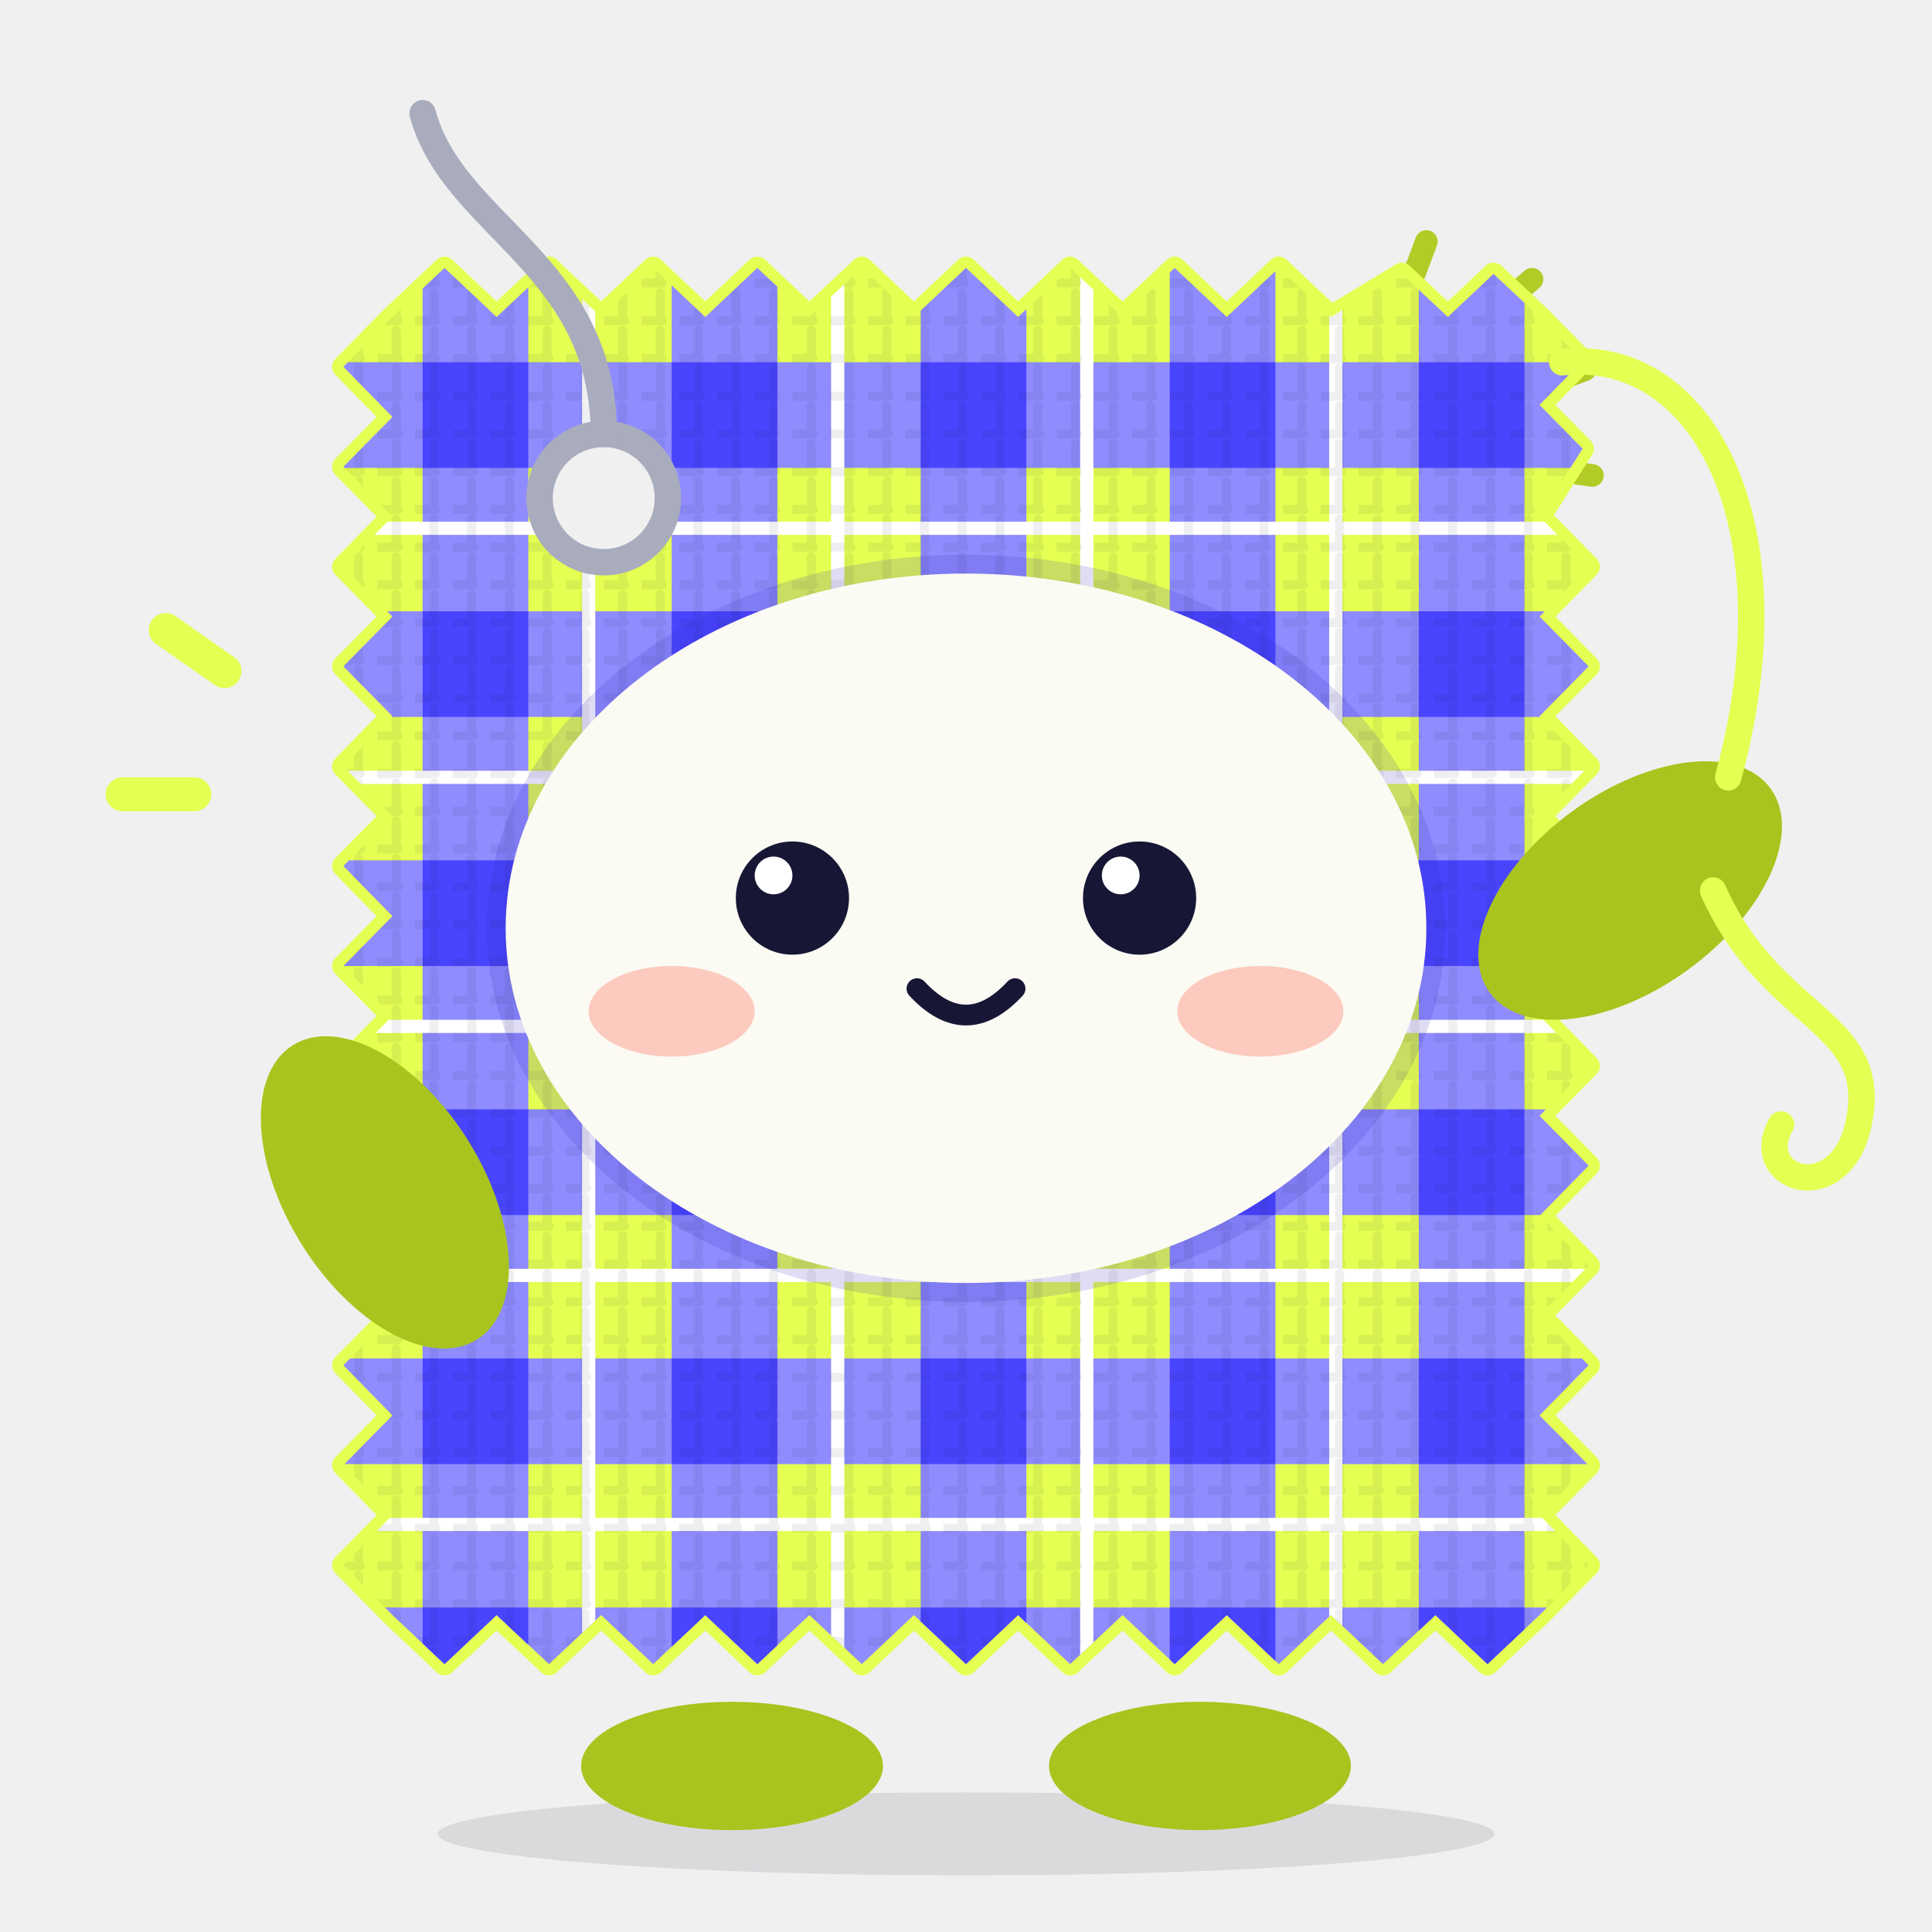
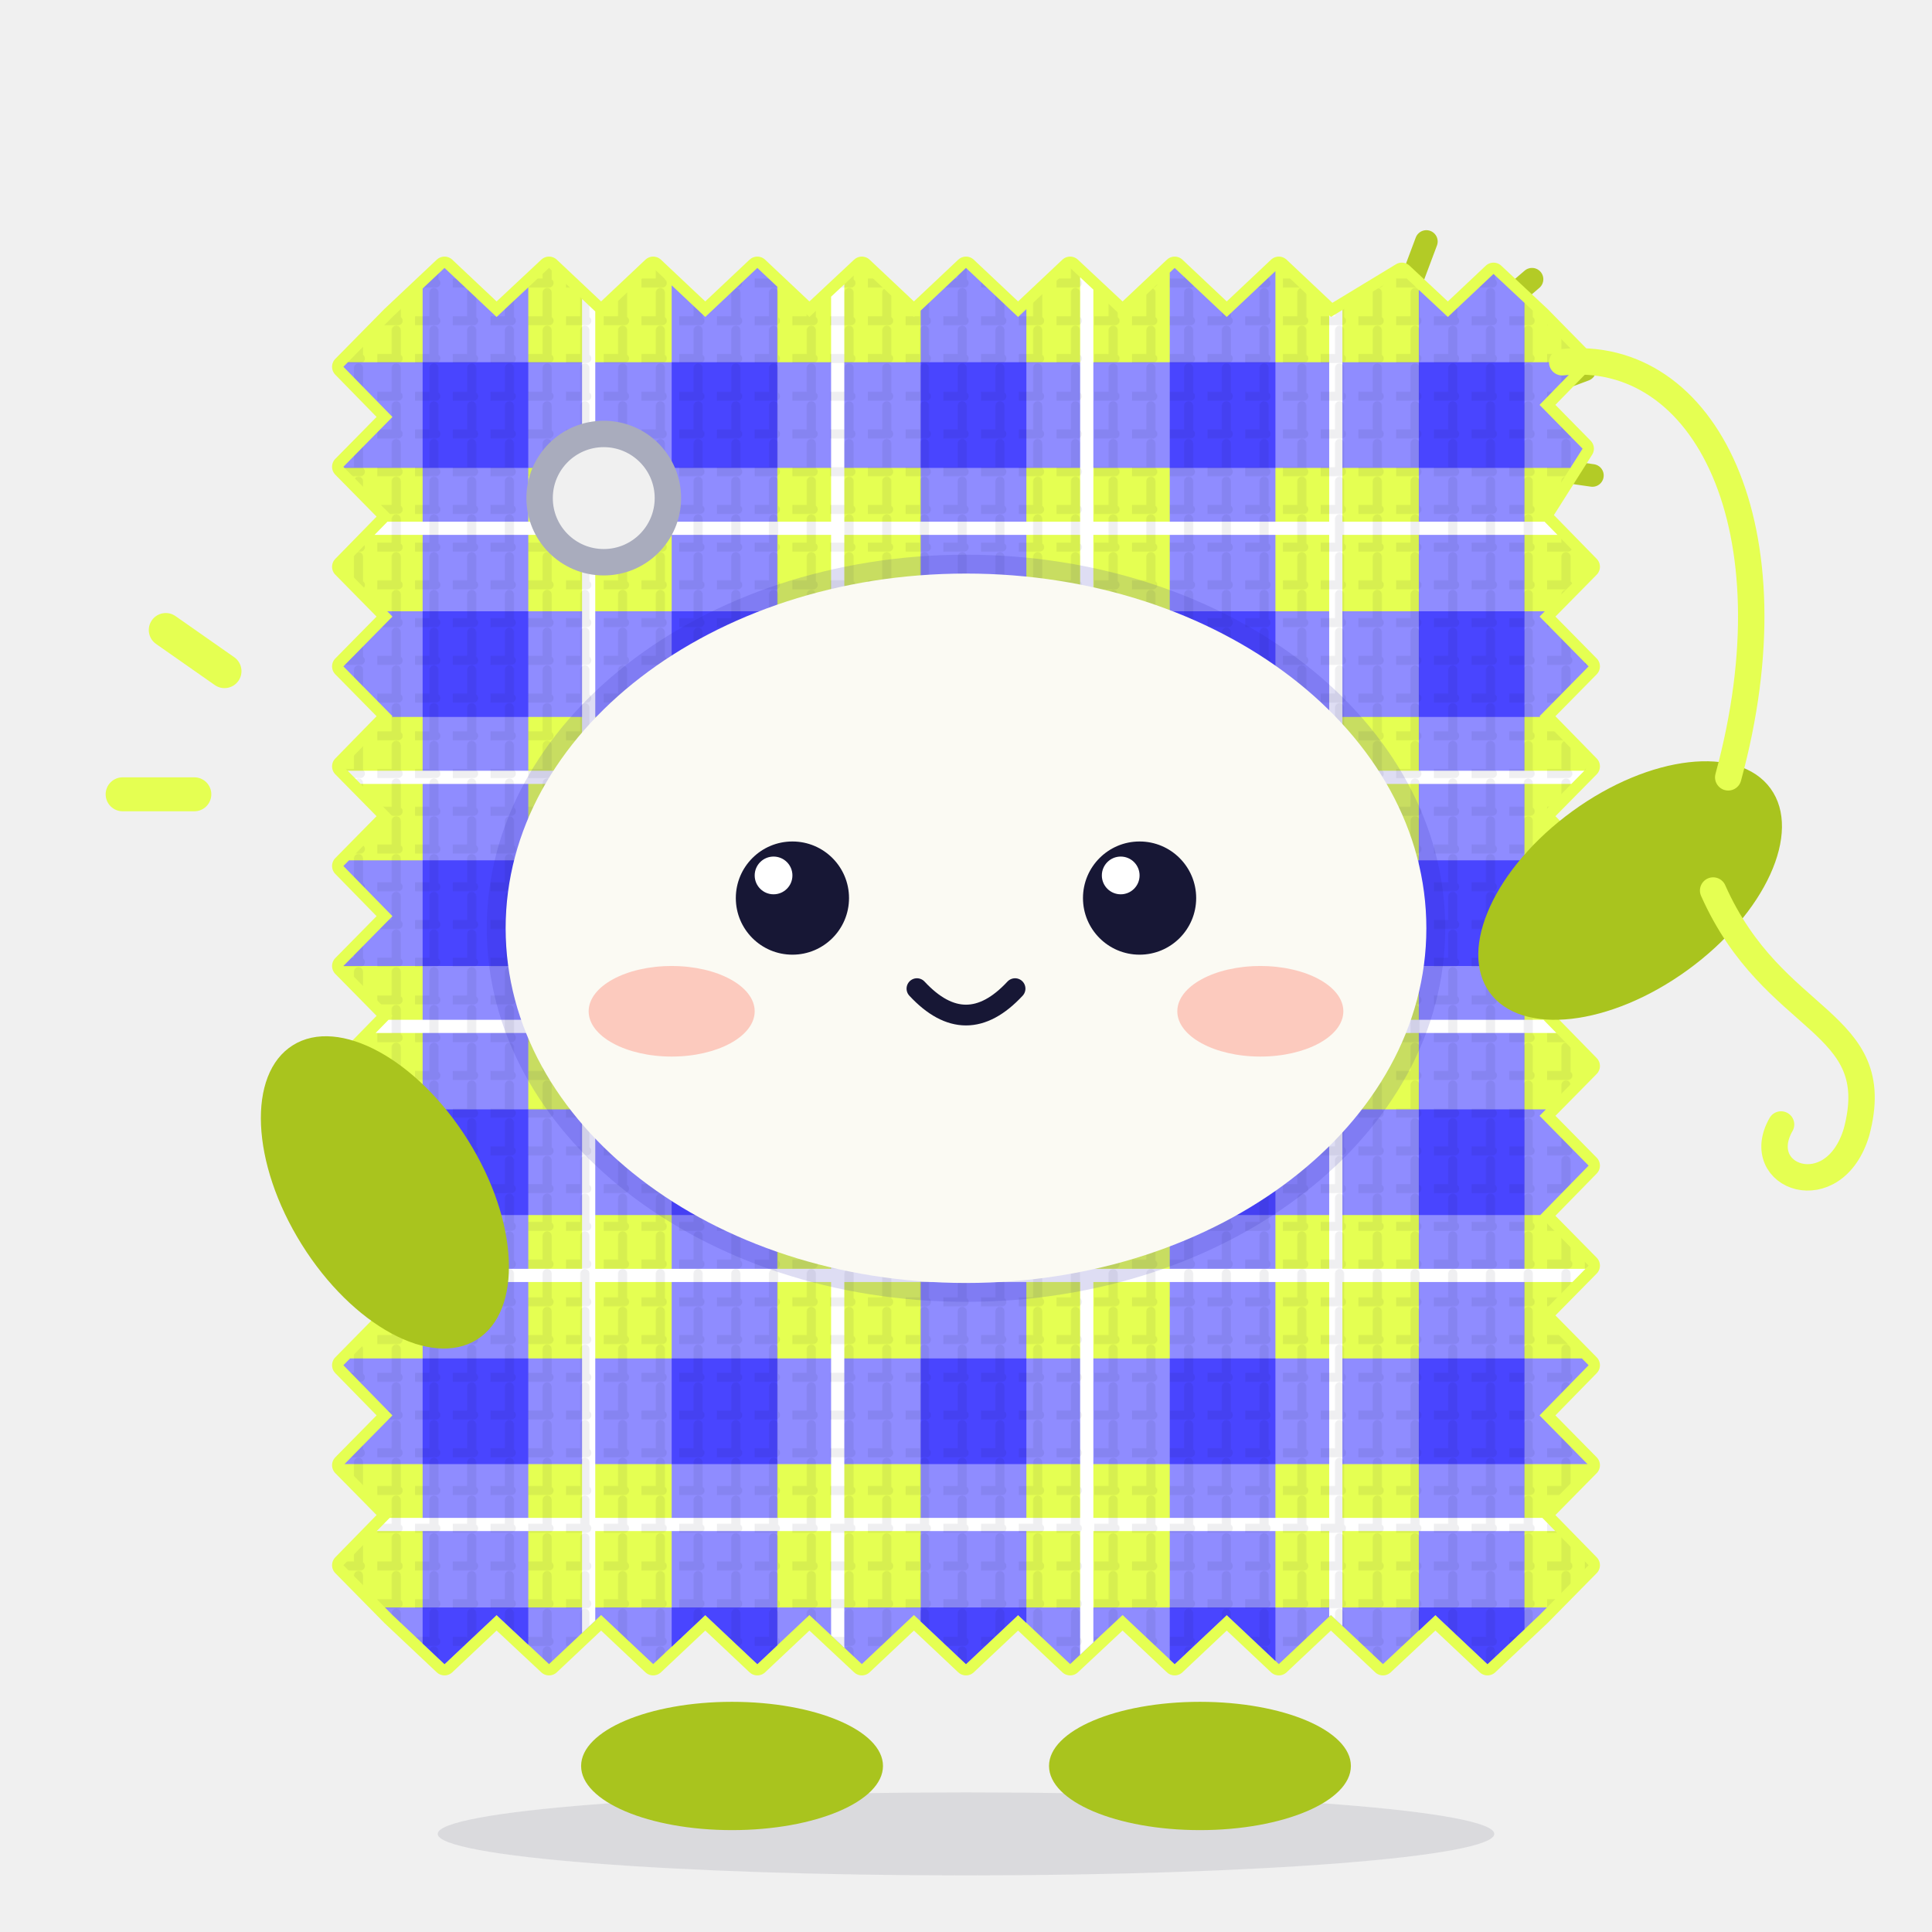
<svg xmlns="http://www.w3.org/2000/svg" viewBox="0 0 512 512" width="512" height="512">
  <style>
.rig{transform-box:view-box;transform-origin:256px 486px;animation:breath 3.6s ease-in-out infinite}
@keyframes breath{0%,100%{transform:scale(1,1)}50%{transform:scale(.99,1.022)}}
.shadow{transform-box:view-box;transform-origin:256px 486px;animation:shadowb 3.6s ease-in-out infinite}
@keyframes shadowb{50%{transform:scaleX(.97)}}
.eyes{transform-box:fill-box;transform-origin:center;animation:blink 4.2s infinite}
@keyframes blink{0%,93%,100%{transform:scaleY(1)}96%{transform:scaleY(.12)}}
.strand{transform-box:view-box;animation:flutter 2.6s ease-in-out infinite}
@keyframes flutter{0%,100%{transform:rotate(0)}30%{transform:rotate(16deg)}60%{transform:rotate(-7deg)}}
.cord{transform-box:view-box;transform-origin:160px 116px;animation:cord 3.4s ease-in-out infinite}
@keyframes cord{0%,100%{transform:rotate(-5deg)}50%{transform:rotate(6deg)}}
.head{transform-box:view-box;transform-origin:256px 340px}
.thread{transform-box:view-box;transform-origin:414px 96px}
.arm-l{transform-box:view-box;transform-origin:134px 300px}
.arm-r{transform-box:view-box;transform-origin:406px 250px}
.pop{transform-box:fill-box;transform-origin:center}
@media (prefers-reduced-motion:reduce){*{animation:none!important}}
.head{animation:look 5s ease-in-out infinite}@keyframes look{0%,30%{transform:rotate(0)}42%,72%{transform:rotate(-4deg)}84%,100%{transform:rotate(0)}}.thread{animation:sway 3.6s ease-in-out infinite}@keyframes sway{0%,100%{transform:rotate(0)}50%{transform:rotate(3deg)}}.fx{animation:fx 5s ease-in-out infinite}@keyframes fx{0%,8%{opacity:0}18%,55%{opacity:1}68%,100%{opacity:0}}*{animation:none!important}</style>
  <defs>
    <pattern id="w" width="10" height="10" patternUnits="userSpaceOnUse">
      <path d="M0 5.0H5.5M5.0 0V4.0M5.0 7.5V10" stroke="#171735" stroke-opacity="0.07" stroke-width="2.4" stroke-linecap="round" />
    </pattern>
    <clipPath id="clip">
      <path d="M104.0 84.0 L117.8 71.0 L131.6 84.0 L145.5 71.0 L159.3 84.0 L173.1 71.0 L186.9 84.0 L200.7 71.0 L214.5 84.0 L228.4 71.0 L242.2 84.0 L256.0 71.0 L269.8 84.0 L283.6 71.0 L297.5 84.0 L311.3 71.0 L325.1 84.0 L338.9 71.0 L352.7 84.0 L371.5 72.6 L383.7 84.0 L395.8 72.6 L408.0 84.0 L419.4 95.6 L408.0 107.3 L419.4 118.9 L408.0 136.9 L421.0 150.2 L408.0 163.4 L421.0 176.6 L408.0 189.8 L421.0 203.1 L408.0 216.3 L421.0 229.5 L408.0 242.8 L421.0 256.0 L408.0 269.2 L421.0 282.5 L408.0 295.7 L421.0 308.9 L408.0 322.2 L421.0 335.4 L408.0 348.6 L421.0 361.8 L408.0 375.1 L421.0 388.3 L408.0 401.5 L421.0 414.8 L408.0 428.0 L394.2 441.0 L380.4 428.0 L366.5 441.0 L352.7 428.0 L338.9 441.0 L325.1 428.0 L311.3 441.0 L297.5 428.0 L283.6 441.0 L269.8 428.0 L256.0 441.0 L242.2 428.0 L228.4 441.0 L214.5 428.0 L200.7 441.0 L186.9 428.0 L173.1 441.0 L159.3 428.0 L145.5 441.0 L131.6 428.0 L117.8 441.0 L104.0 428.0 L91.0 414.8 L104.0 401.5 L91.0 388.3 L104.0 375.1 L91.0 361.8 L104.0 348.6 L91.0 335.4 L104.0 322.2 L91.0 308.9 L104.0 295.7 L91.0 282.5 L104.0 269.2 L91.0 256.0 L104.0 242.8 L91.0 229.5 L104.0 216.3 L91.0 203.1 L104.0 189.8 L91.0 176.6 L104.0 163.4 L91.0 150.2 L104.0 136.9 L91.0 123.7 L104.0 110.5 L91.0 97.2Z" />
    </clipPath>
    <mask id="hole">
      <rect width="512" height="512" fill="#fff" />
      <circle cx="160" cy="132" r="17" fill="#000" />
    </mask>
  </defs>
  <g id="shadow" class="shadow">
    <ellipse cx="256" cy="486" rx="140" ry="11" fill="#171735" opacity=".1" />
  </g>
  <g id="rig" class="rig">
    <g id="feet">
      <g class="foot-l">
        <ellipse cx="194" cy="468" rx="40" ry="17" fill="#a9c41e" />
      </g>
      <g class="foot-r">
        <ellipse cx="318" cy="468" rx="40" ry="17" fill="#a9c41e" />
      </g>
    </g>
    <g id="fray">
      <path class="strand" style="transform-origin:372px 80px;animation-delay:-0.00s" d="M372 80l6 -16" stroke="#b3cb26" stroke-width="6" stroke-linecap="round" />
      <path class="strand" style="transform-origin:392px 86px;animation-delay:-0.35s" d="M392 86l14 -12" stroke="#b3cb26" stroke-width="6" stroke-linecap="round" />
      <path class="strand" style="transform-origin:404px 104px;animation-delay:-0.70s" d="M404 104l16 -6" stroke="#b3cb26" stroke-width="6" stroke-linecap="round" />
      <path class="strand" style="transform-origin:408px 124px;animation-delay:-1.05s" d="M408 124l14 2" stroke="#b3cb26" stroke-width="6" stroke-linecap="round" />
    </g>
    <g id="body" mask="url(#hole)">
      <path d="M104.0 84.0 L117.8 71.0 L131.6 84.0 L145.5 71.0 L159.3 84.0 L173.1 71.0 L186.9 84.0 L200.7 71.0 L214.5 84.0 L228.4 71.0 L242.2 84.0 L256.0 71.0 L269.8 84.0 L283.6 71.0 L297.5 84.0 L311.3 71.0 L325.1 84.0 L338.9 71.0 L352.7 84.0 L371.5 72.6 L383.7 84.0 L395.8 72.6 L408.0 84.0 L419.4 95.6 L408.0 107.3 L419.4 118.9 L408.0 136.9 L421.0 150.2 L408.0 163.4 L421.0 176.6 L408.0 189.8 L421.0 203.1 L408.0 216.3 L421.0 229.5 L408.0 242.8 L421.0 256.0 L408.0 269.2 L421.0 282.5 L408.0 295.7 L421.0 308.9 L408.0 322.2 L421.0 335.4 L408.0 348.6 L421.0 361.8 L408.0 375.1 L421.0 388.3 L408.0 401.5 L421.0 414.8 L408.0 428.0 L394.2 441.0 L380.4 428.0 L366.5 441.0 L352.7 428.0 L338.9 441.0 L325.1 428.0 L311.3 441.0 L297.5 428.0 L283.6 441.0 L269.8 428.0 L256.0 441.0 L242.2 428.0 L228.4 441.0 L214.5 428.0 L200.7 441.0 L186.9 428.0 L173.1 441.0 L159.3 428.0 L145.5 441.0 L131.6 428.0 L117.8 441.0 L104.0 428.0 L91.0 414.8 L104.0 401.5 L91.0 388.3 L104.0 375.1 L91.0 361.8 L104.0 348.6 L91.0 335.4 L104.0 322.2 L91.0 308.9 L104.0 295.7 L91.0 282.5 L104.0 269.2 L91.0 256.0 L104.0 242.8 L91.0 229.5 L104.0 216.3 L91.0 203.1 L104.0 189.8 L91.0 176.6 L104.0 163.4 L91.0 150.2 L104.0 136.9 L91.0 123.7 L104.0 110.5 L91.0 97.2Z" fill="#e5ff52" stroke="#e5ff52" stroke-width="6" stroke-linejoin="round" />
      <g clip-path="url(#clip)">
        <rect width="512" height="512" fill="#e5ff52" />
        <rect x="0" y="96" width="512" height="28" fill="#8f8cff" />
        <rect x="0" y="162" width="512" height="28" fill="#8f8cff" />
        <rect x="0" y="228" width="512" height="28" fill="#8f8cff" />
        <rect x="0" y="294" width="512" height="28" fill="#8f8cff" />
        <rect x="0" y="360" width="512" height="28" fill="#8f8cff" />
        <rect x="0" y="426" width="512" height="28" fill="#8f8cff" />
        <rect x="112" y="0" width="28" height="512" fill="#8f8cff" />
        <rect x="178" y="0" width="28" height="512" fill="#8f8cff" />
        <rect x="244" y="0" width="28" height="512" fill="#8f8cff" />
        <rect x="310" y="0" width="28" height="512" fill="#8f8cff" />
        <rect x="376" y="0" width="28" height="512" fill="#8f8cff" />
        <rect x="112" y="96" width="28" height="28" fill="#4945ff" />
        <rect x="112" y="162" width="28" height="28" fill="#4945ff" />
        <rect x="112" y="228" width="28" height="28" fill="#4945ff" />
        <rect x="112" y="294" width="28" height="28" fill="#4945ff" />
        <rect x="112" y="360" width="28" height="28" fill="#4945ff" />
        <rect x="112" y="426" width="28" height="28" fill="#4945ff" />
        <rect x="178" y="96" width="28" height="28" fill="#4945ff" />
        <rect x="178" y="162" width="28" height="28" fill="#4945ff" />
        <rect x="178" y="228" width="28" height="28" fill="#4945ff" />
        <rect x="178" y="294" width="28" height="28" fill="#4945ff" />
        <rect x="178" y="360" width="28" height="28" fill="#4945ff" />
        <rect x="178" y="426" width="28" height="28" fill="#4945ff" />
        <rect x="244" y="96" width="28" height="28" fill="#4945ff" />
        <rect x="244" y="162" width="28" height="28" fill="#4945ff" />
        <rect x="244" y="228" width="28" height="28" fill="#4945ff" />
        <rect x="244" y="294" width="28" height="28" fill="#4945ff" />
        <rect x="244" y="360" width="28" height="28" fill="#4945ff" />
        <rect x="244" y="426" width="28" height="28" fill="#4945ff" />
        <rect x="310" y="96" width="28" height="28" fill="#4945ff" />
        <rect x="310" y="162" width="28" height="28" fill="#4945ff" />
        <rect x="310" y="228" width="28" height="28" fill="#4945ff" />
        <rect x="310" y="294" width="28" height="28" fill="#4945ff" />
        <rect x="310" y="360" width="28" height="28" fill="#4945ff" />
        <rect x="310" y="426" width="28" height="28" fill="#4945ff" />
        <rect x="376" y="96" width="28" height="28" fill="#4945ff" />
        <rect x="376" y="162" width="28" height="28" fill="#4945ff" />
        <rect x="376" y="228" width="28" height="28" fill="#4945ff" />
        <rect x="376" y="294" width="28" height="28" fill="#4945ff" />
        <rect x="376" y="360" width="28" height="28" fill="#4945ff" />
        <rect x="376" y="426" width="28" height="28" fill="#4945ff" />
        <path d="M0 140H512" stroke="#ffffff" stroke-width="3.5" />
        <path d="M0 206H512" stroke="#ffffff" stroke-width="3.5" />
        <path d="M0 272H512" stroke="#ffffff" stroke-width="3.5" />
        <path d="M0 338H512" stroke="#ffffff" stroke-width="3.5" />
        <path d="M0 404H512" stroke="#ffffff" stroke-width="3.5" />
        <path d="M156 0V512" stroke="#ffffff" stroke-width="3.5" />
        <path d="M222 0V512" stroke="#ffffff" stroke-width="3.5" />
        <path d="M288 0V512" stroke="#ffffff" stroke-width="3.5" />
        <path d="M354 0V512" stroke="#ffffff" stroke-width="3.5" />
        <rect width="512" height="512" fill="url(#w)" />
      </g>
    </g>
    <g id="ring">
      <circle cx="160" cy="132" r="17" fill="none" stroke="#a9acbd" stroke-width="7" />
-       <path class="cord" d="M160 115C160 70 120 60 112 30" fill="none" stroke="#a9acbd" stroke-width="7" stroke-linecap="round" />
    </g>
    <g id="head" class="head">
      <g id="face">
        <ellipse cx="256" cy="246" rx="127" ry="99" fill="#2c29b0" opacity=".16" />
        <ellipse cx="256" cy="246" rx="122" ry="94" fill="#fbfaf3" />
        <g id="blush">
          <ellipse cx="178" cy="268" rx="22" ry="12" fill="#ff705b" opacity=".35" />
          <ellipse cx="334" cy="268" rx="22" ry="12" fill="#ff705b" opacity=".35" />
        </g>
        <g id="eyes" class="eyes">
          <circle cx="210" cy="238" r="15" fill="#171735" />
          <circle cx="205" cy="232" r="5.0" fill="#fff" />
          <circle cx="302" cy="238" r="15" fill="#171735" />
          <circle cx="297" cy="232" r="5.0" fill="#fff" />
        </g>
        <g id="mouth" class="mouth">
          <path d="M243 262Q256 276 269 262" fill="none" stroke="#171735" stroke-width="5.5" stroke-linecap="round" />
        </g>
      </g>
    </g>
    <g class="fx">
      <rect x="38" y="168" width="28" height="9" rx="4.5" fill="#e5ff52" transform="rotate(35 52 172)" />
      <rect x="28" y="206" width="28" height="9" rx="4.5" fill="#e5ff52" />
    </g>
    <g id="arm_left" class="arm-l">
      <ellipse cx="102" cy="316" rx="46" ry="26" fill="#a9c41e" transform="rotate(58 102 316)" />
    </g>
    <g id="arm_right" class="arm-r">
      <ellipse cx="432" cy="236" rx="46" ry="26" fill="#a9c41e" transform="rotate(-36 432 236)" />
    </g>
    <g id="thread" class="thread">
      <path d="M414 96C452 92 476 140 458 206" fill="none" stroke="#e5ff52" stroke-width="7" stroke-linecap="round" stroke-linejoin="round" />
      <path d="M454 236C470 272 500 270 492 300C486 320 464 312 472 298" fill="none" stroke="#e5ff52" stroke-width="7" stroke-linecap="round" stroke-linejoin="round" />
    </g>
  </g>
</svg>
